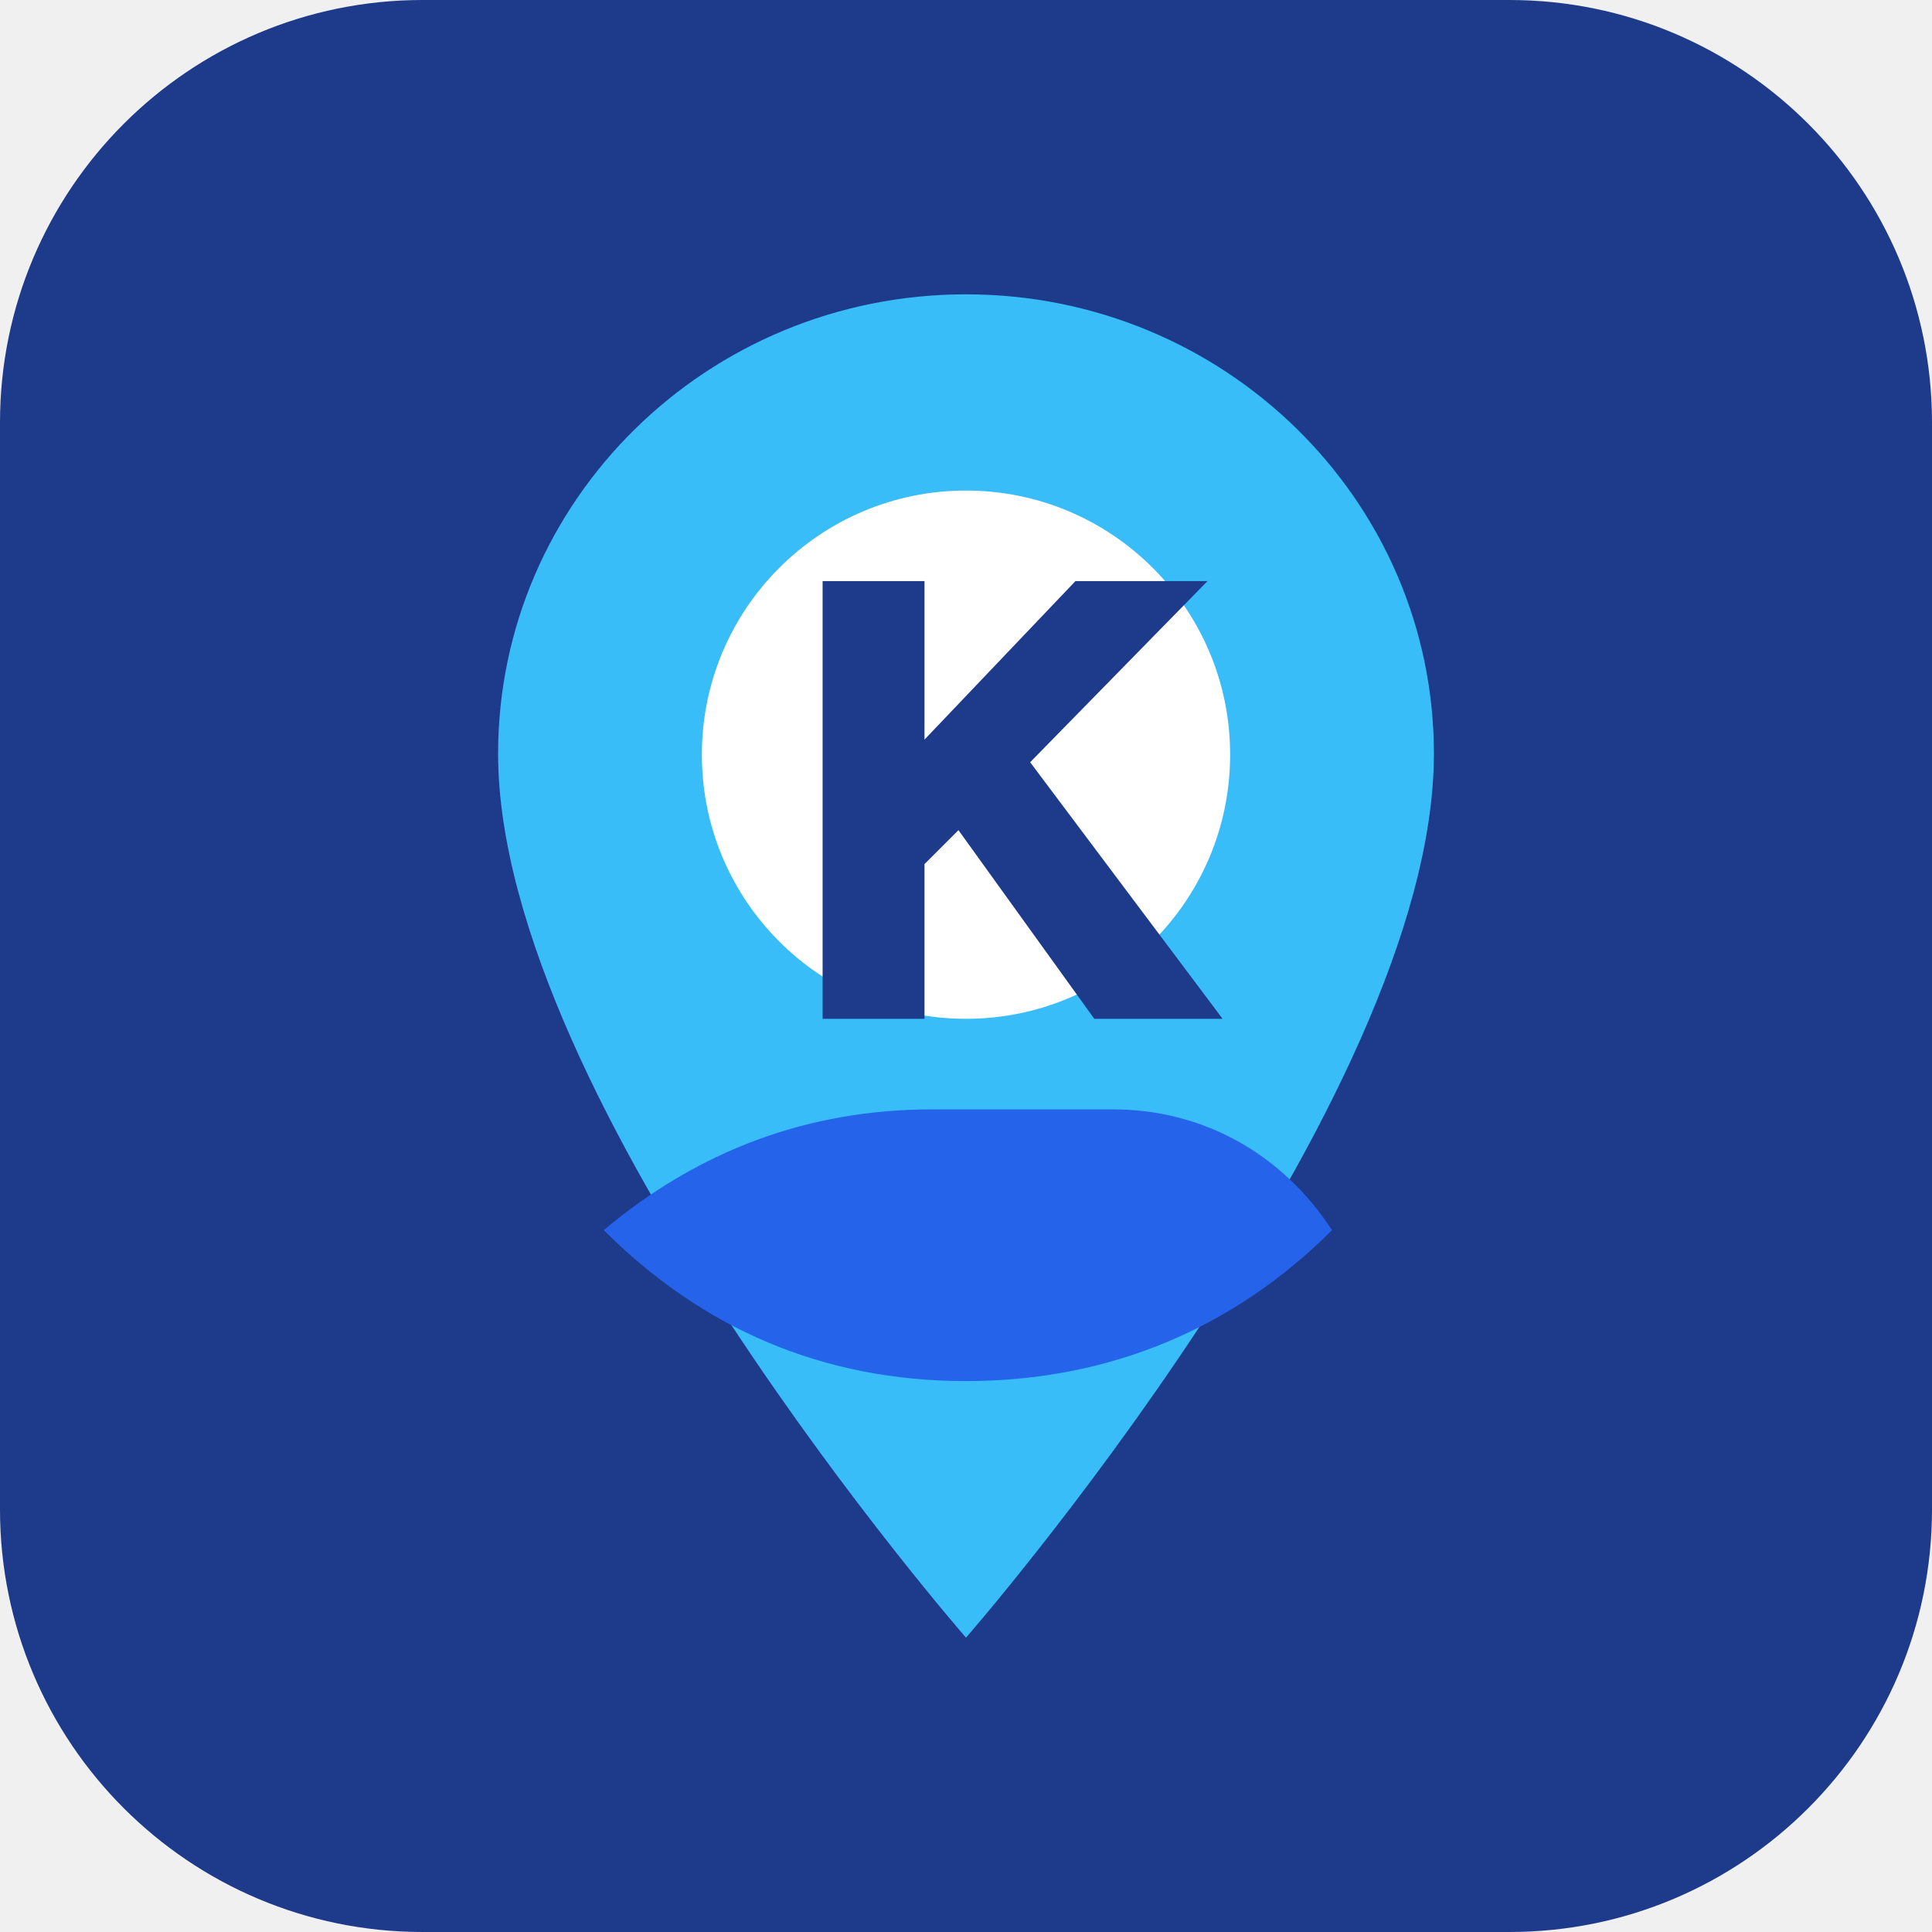
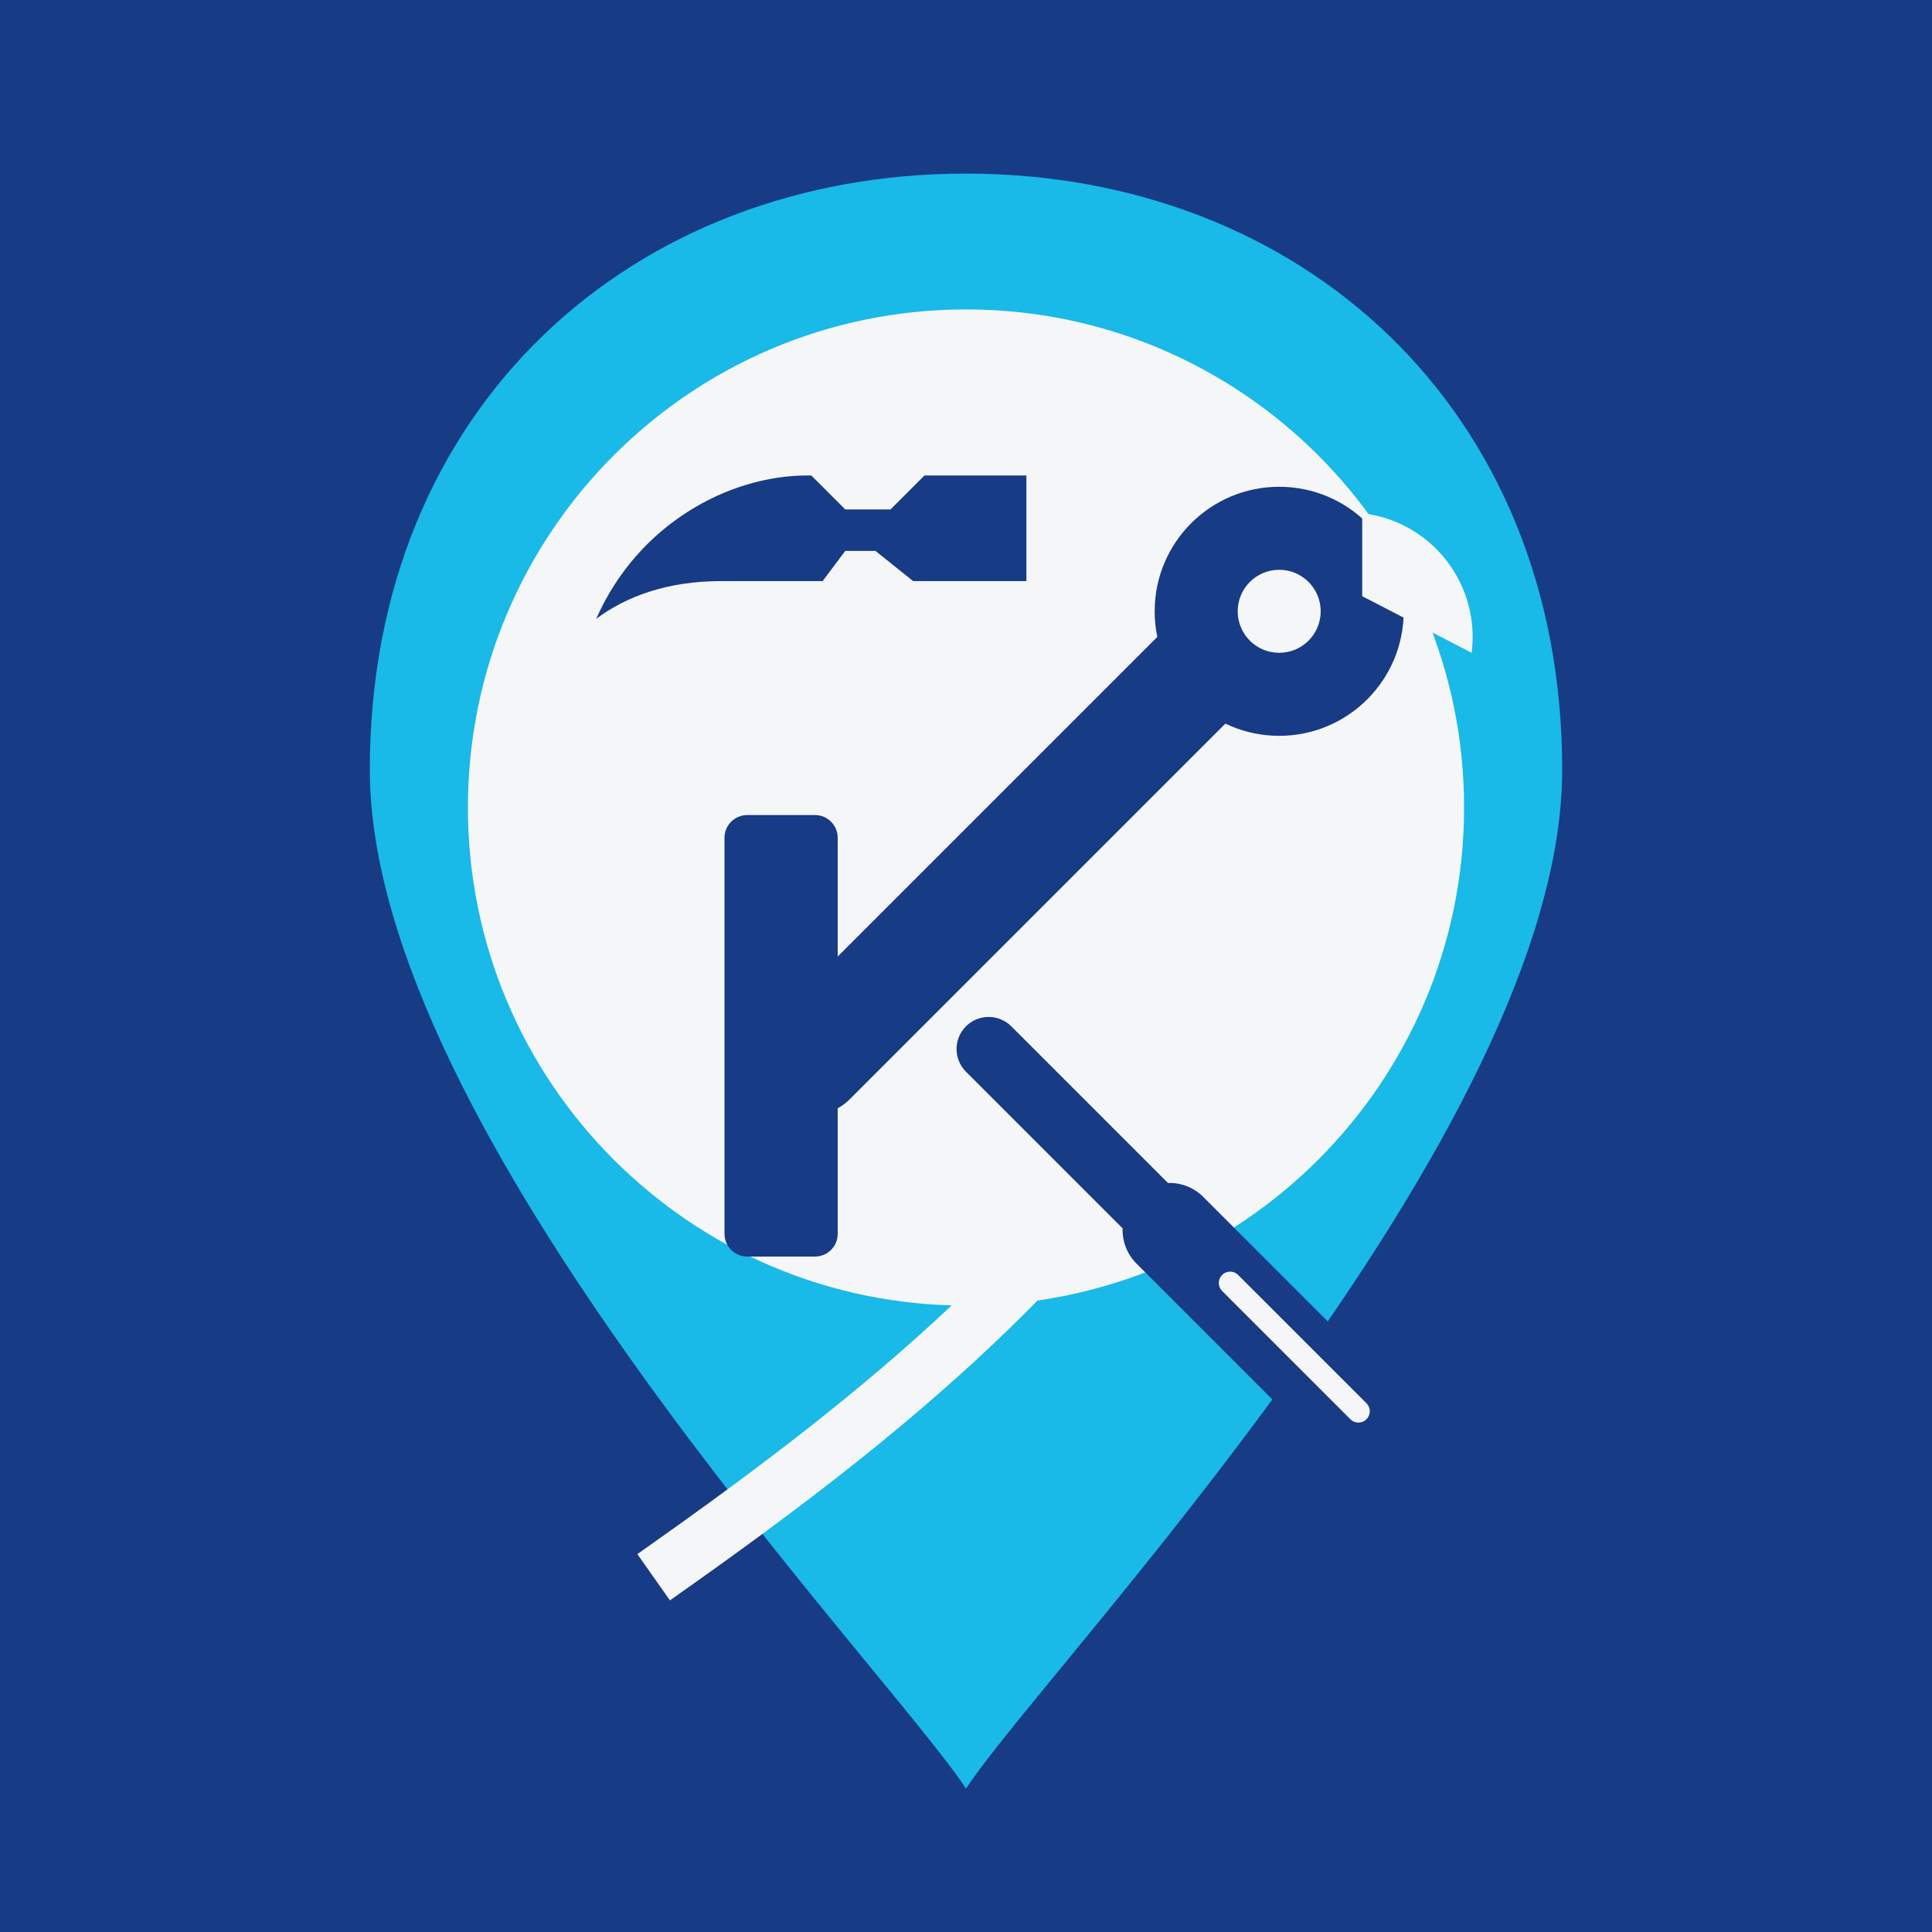
<svg xmlns="http://www.w3.org/2000/svg" width="512" height="512" viewBox="0 0 512 512" fill="none" role="img" aria-labelledby="title desc">
-   <rect width="512" height="512" rx="112" fill="#1E3A8A" />
-   <path d="M256 78C187.52 78 132 132.52 132 199.75C132 291.88 256 434 256 434C256 434 380 291.88 380 199.75C380 132.52 324.48 78 256 78Z" fill="#38BDF8" />
-   <circle cx="256" cy="200" r="70" fill="#FFFFFF" />
-   <path d="M218 154H245V196L285 154H320L273 202L324 270H290L254 220L245 229V270H218V154Z" fill="#1E3A8A" />
-   <path d="M160 326C185 305 214 294 247 294H295C319 294 340 306 353 326C327 352 294 366 256 366C218 366 186 352 160 326Z" fill="#2563EB" />
+   <rect width="512" height="512" fill="#173B84" />
+   <path d="M256 474C235 442 98 300 98 204C98 108 167.5 46 256 46C344.5 46 414 108 414 204C414 300 277 442 256 474Z" fill="#19B9E8" />
+   <circle cx="256" cy="214" r="132" fill="#F5F6F8" />
+   <path d="M78 194C140 170 204 142 256 90" stroke="#F5F6F8" stroke-width="15" stroke-linecap="butt" transform="translate(80 204) rotate(-14 167 142)" />
+   <path d="M216 216H198C194.7 216 192 218.7 192 222V327C192 330.3 194.7 333 198 333H216C219.3 333 222 330.3 222 327V222C222 218.7 219.3 216 216 216Z" fill="#173B84" />
+   <path d="M158 164C169 139 193 126 214 126H215L224 135H236L245 126H272V154H242L232 146H224L218 154H191C177 154 166 158 158 164Z" fill="#173B84" />
+   <path d="M215 281L324 172" stroke="#173B84" stroke-width="29" stroke-linecap="round" stroke-linejoin="round" />
+   <circle cx="339" cy="162" r="33" fill="#173B84" />
+   <path d="M361 136A33 33 0 0 1 390 173L361 158V136Z" fill="#F5F6F8" />
+   <circle cx="339" cy="162" r="11" fill="#F5F6F8" />
+   <path d="M262 278L351 367" stroke="#173B84" stroke-width="17" stroke-linecap="round" />
+   <path d="M310 326L367 383" stroke="#173B84" stroke-width="25" stroke-linecap="round" />
+   <path d="M326 340L360 374" stroke="#F5F6F8" stroke-width="6" stroke-linecap="round" />
</svg>
